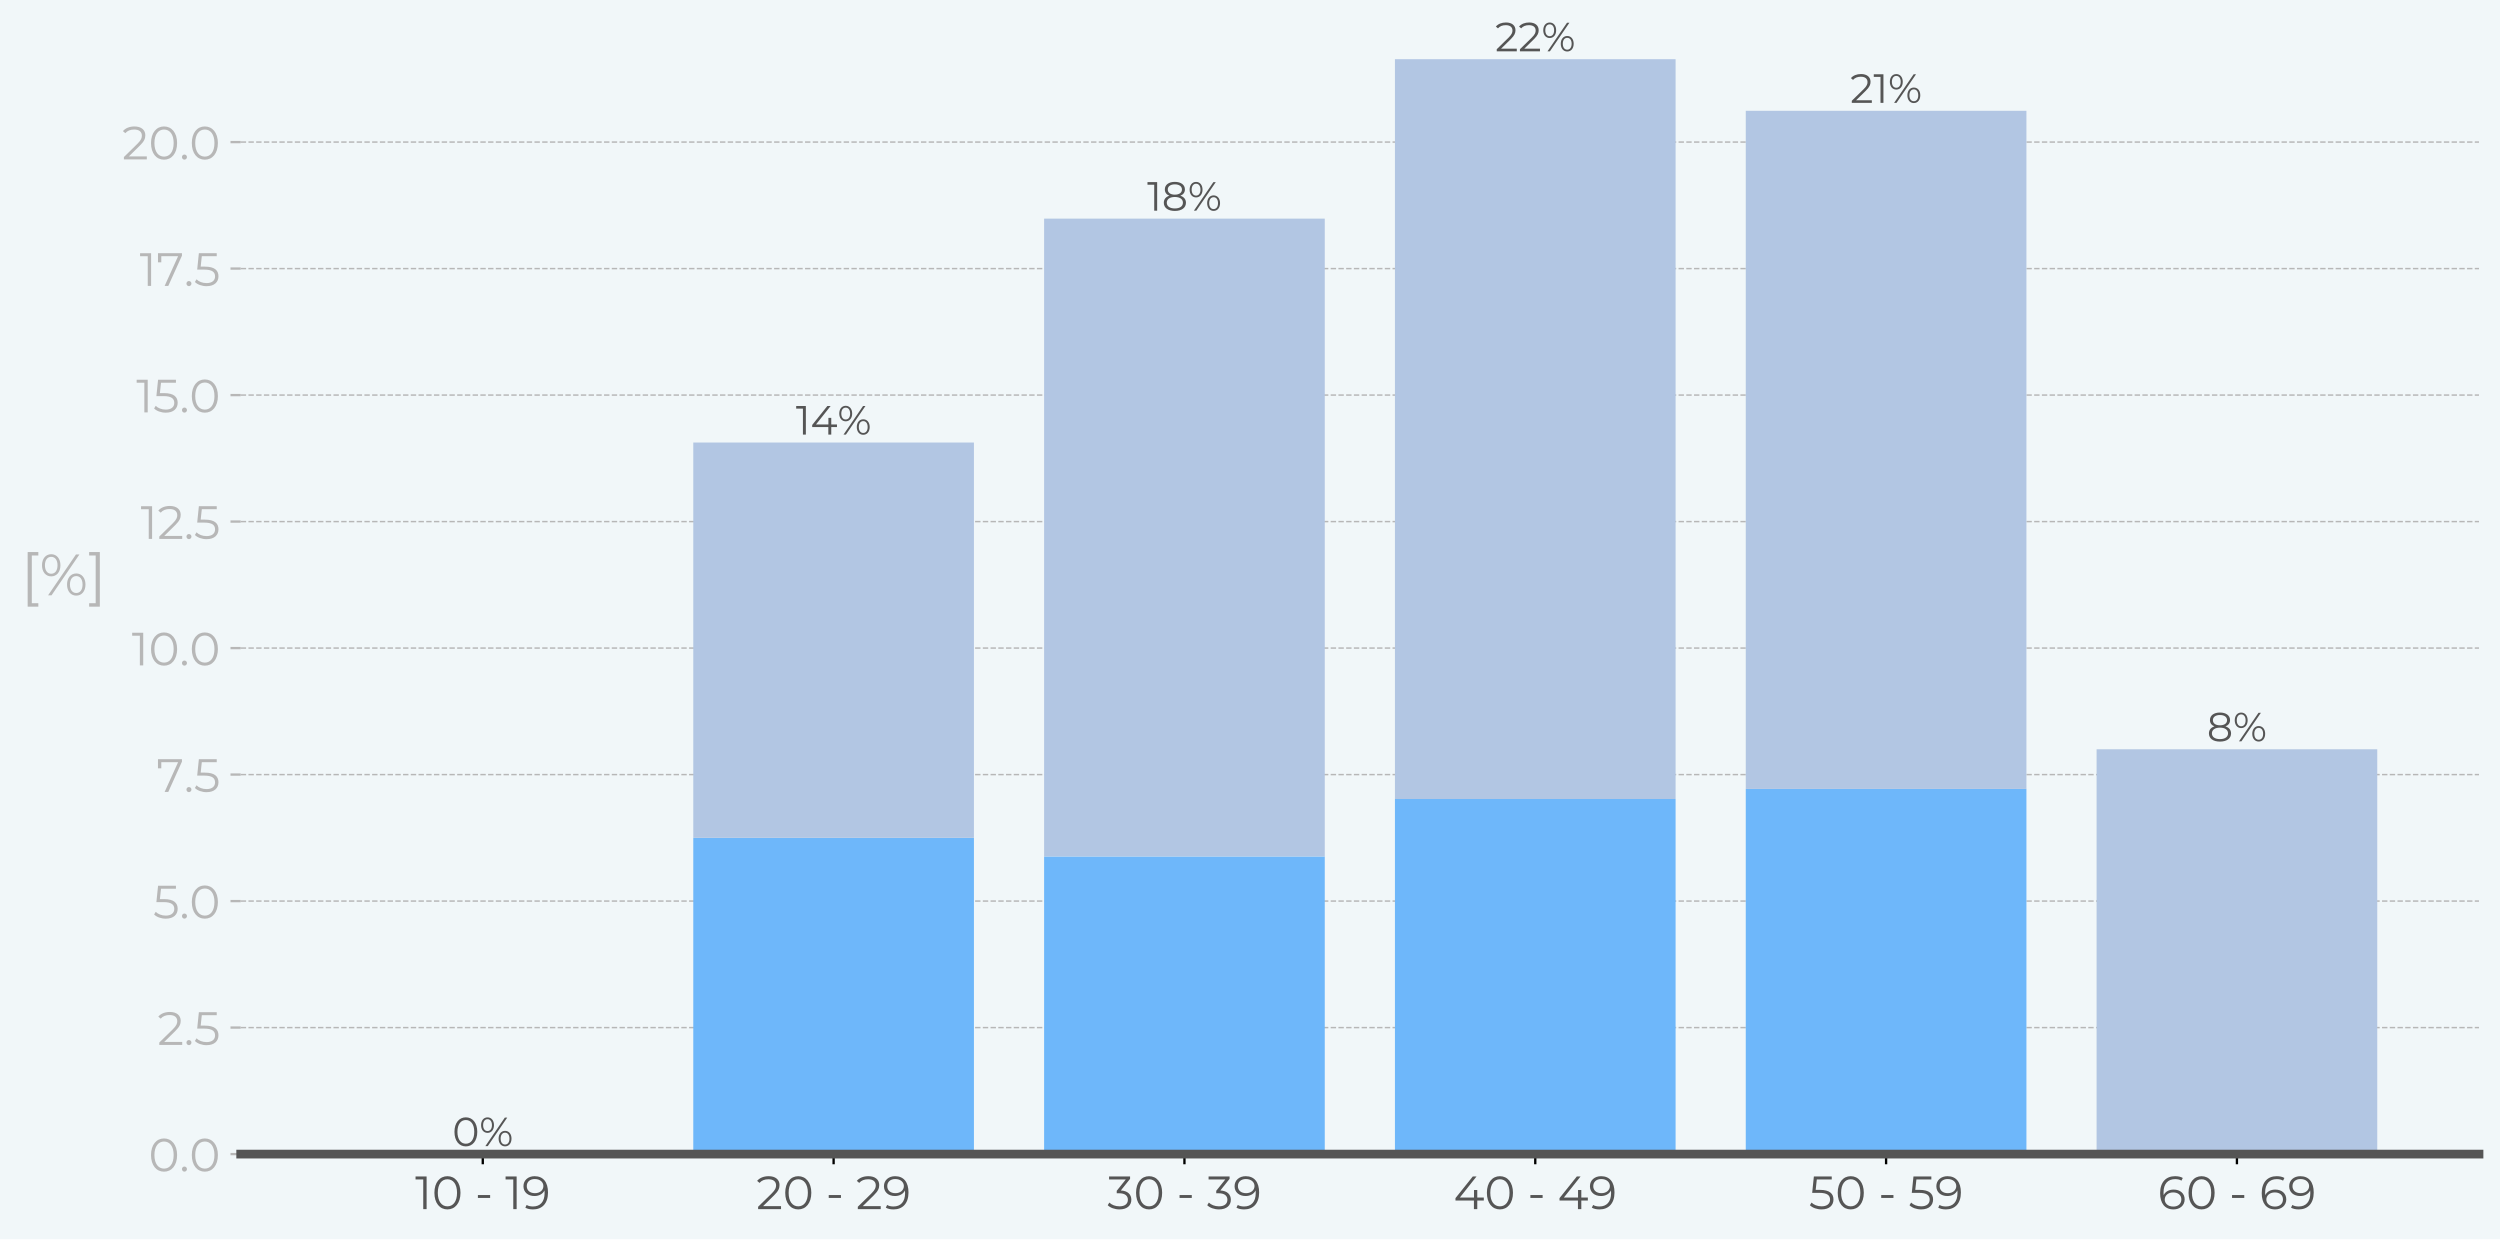
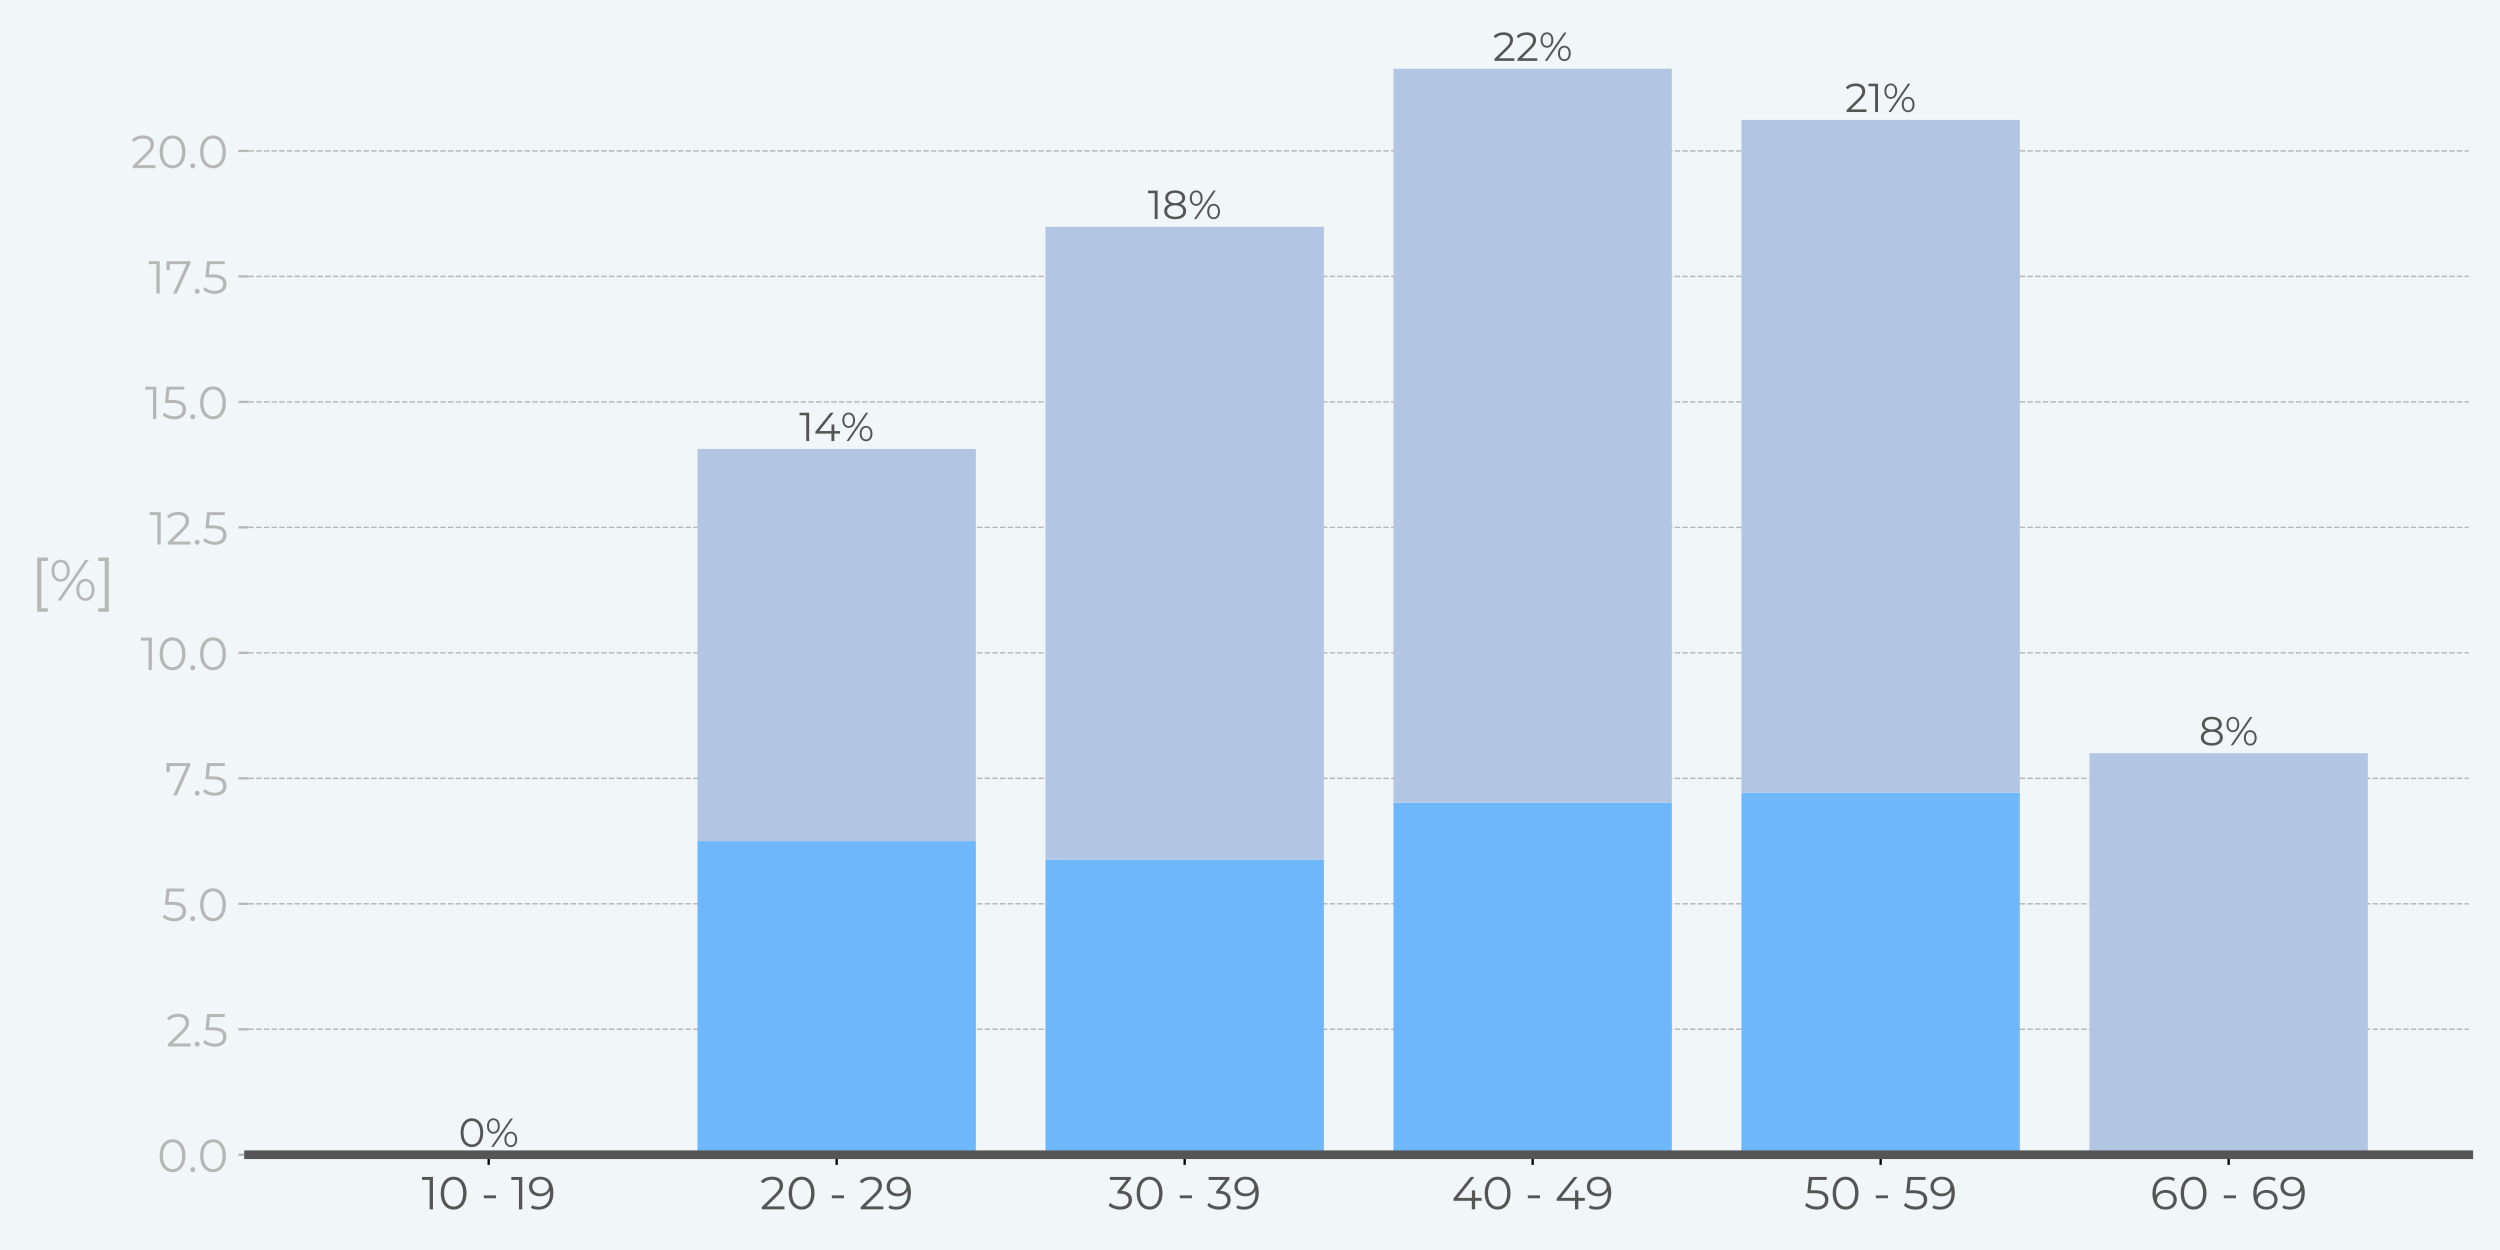
- <svg xmlns="http://www.w3.org/2000/svg" xmlns:xlink="http://www.w3.org/1999/xlink" width="857.01pt" height="424.803pt" viewBox="0 0 857.01 424.803" version="1.1">
+ <svg xmlns="http://www.w3.org/2000/svg" xmlns:xlink="http://www.w3.org/1999/xlink" width="864pt" height="432pt" viewBox="0 0 864 432" version="1.1">
  <defs>
    <style type="text/css">*{stroke-linejoin: round; stroke-linecap: butt}</style>
  </defs>
  <g id="figure_1">
    <g id="patch_1">
-       <path d="M 0 424.803  L 857.01 424.803  L 857.01 0  L 0 0  z " style="fill: #f1f7f9" />
+       <path d="M 0 432  L 864 432  L 864 0  L 0 0  z " style="fill: #f1f7f9" />
    </g>
    <g id="axes_1">
      <g id="patch_2">
-         <path d="M 82.515 395.625  L 849.81 395.625  L 849.81 20.305  L 82.515 20.305  z " style="fill: #f1f7f9" />
+         <path d="M 85.905 399.08  L 853.2 399.08  L 853.2 23.76  L 85.905 23.76  z " style="fill: #f1f7f9" />
      </g>
      <g id="matplotlib.axis_1">
        <g id="xtick_1">
          <g id="line2d_1">
            <defs>
-               <path id="mdcc3994e26" d="M 0 0  L 0 3.5  " style="stroke: #000000; stroke-width: 0.8" />
+               <path id="m16dfc86755" d="M 0 0  L 0 3.5  " style="stroke: #000000; stroke-width: 0.8" />
            </defs>
            <g>
-               <use xlink:href="#mdcc3994e26" x="165.498" y="395.625" style="stroke: #000000; stroke-width: 0.8" />
+               <use xlink:href="#m16dfc86755" x="168.888" y="399.08" style="stroke: #000000; stroke-width: 0.8" />
            </g>
          </g>
          <g id="text_1">
-             <g style="fill: #555555" transform="translate(142.3058 414.4978)scale(0.16 -0.16)">
+             <g style="fill: #555555" transform="translate(145.6958 417.9525)scale(0.16 -0.16)">
              <defs>
                <path id="Montserrat-Regular-31" d="M 58 4480  L 58 4070  L 1114 4070  L 1114 0  L 1574 0  L 1574 4480  L 58 4480  z " transform="scale(0.015625)" />
                <path id="Montserrat-Regular-30" d="M 2118 -38  C 3155 -38 3910 813 3910 2240  C 3910 3667 3155 4518 2118 4518  C 1082 4518 333 3667 333 2240  C 333 813 1082 -38 2118 -38  z M 2118 384  C 1338 384 800 1043 800 2240  C 800 3437 1338 4096 2118 4096  C 2899 4096 3437 3437 3437 2240  C 3437 1043 2899 384 2118 384  z " transform="scale(0.015625)" />
                <path id="Montserrat-Regular-20" transform="scale(0.015625)" />
                <path id="Montserrat-Regular-2d" d="M 384 1536  L 2061 1536  L 2061 1933  L 384 1933  L 384 1536  z " transform="scale(0.015625)" />
                <path id="Montserrat-Regular-39" d="M 1728 4518  C 858 4518 198 3981 198 3142  C 198 2323 819 1798 1709 1798  C 2330 1798 2854 2074 3078 2566  C 3091 2432 3098 2304 3098 2202  C 3098 986 2477 365 1510 365  C 1178 365 870 422 640 576  L 454 205  C 736 32 1114 -38 1517 -38  C 2733 -38 3565 755 3565 2278  C 3565 3693 2918 4518 1728 4518  z M 1779 2189  C 1088 2189 653 2566 653 3155  C 653 3750 1101 4128 1747 4128  C 2522 4128 2931 3661 2931 3168  C 2931 2611 2464 2189 1779 2189  z " transform="scale(0.015625)" />
              </defs>
              <use xlink:href="#Montserrat-Regular-31" />
              <use xlink:href="#Montserrat-Regular-30" x="36.1" />
              <use xlink:href="#Montserrat-Regular-20" x="102.3" />
              <use xlink:href="#Montserrat-Regular-2d" x="128.5" />
              <use xlink:href="#Montserrat-Regular-20" x="166.7" />
              <use xlink:href="#Montserrat-Regular-31" x="192.9" />
              <use xlink:href="#Montserrat-Regular-39" x="229" />
            </g>
          </g>
        </g>
        <g id="xtick_2">
          <g id="line2d_2">
            <g>
-               <use xlink:href="#mdcc3994e26" x="285.764" y="395.625" style="stroke: #000000; stroke-width: 0.8" />
+               <use xlink:href="#m16dfc86755" x="289.154" y="399.08" style="stroke: #000000; stroke-width: 0.8" />
            </g>
          </g>
          <g id="text_2">
-             <g style="fill: #555555" transform="translate(259.259 414.4978)scale(0.16 -0.16)">
+             <g style="fill: #555555" transform="translate(262.649 417.9525)scale(0.16 -0.16)">
              <defs>
                <path id="Montserrat-Regular-32" d="M 928 410  L 2451 1907  C 3053 2496 3187 2880 3187 3309  C 3187 4058 2611 4518 1702 4518  C 1018 4518 461 4288 115 3878  L 442 3597  C 736 3936 1139 4096 1664 4096  C 2349 4096 2714 3776 2714 3258  C 2714 2950 2618 2650 2112 2150  L 250 326  L 250 0  L 3392 0  L 3392 410  L 928 410  z " transform="scale(0.015625)" />
              </defs>
              <use xlink:href="#Montserrat-Regular-32" />
              <use xlink:href="#Montserrat-Regular-30" x="56.8" />
              <use xlink:href="#Montserrat-Regular-20" x="123" />
              <use xlink:href="#Montserrat-Regular-2d" x="149.2" />
              <use xlink:href="#Montserrat-Regular-20" x="187.4" />
              <use xlink:href="#Montserrat-Regular-32" x="213.6" />
              <use xlink:href="#Montserrat-Regular-39" x="270.4" />
            </g>
          </g>
        </g>
        <g id="xtick_3">
          <g id="line2d_3">
            <g>
-               <use xlink:href="#mdcc3994e26" x="406.03" y="395.625" style="stroke: #000000; stroke-width: 0.8" />
+               <use xlink:href="#m16dfc86755" x="409.42" y="399.08" style="stroke: #000000; stroke-width: 0.8" />
            </g>
          </g>
          <g id="text_3">
-             <g style="fill: #555555" transform="translate(379.5872 414.4978)scale(0.16 -0.16)">
+             <g style="fill: #555555" transform="translate(382.9772 417.9525)scale(0.16 -0.16)">
              <defs>
                <path id="Montserrat-Regular-33" d="M 1856 2560  L 3123 4154  L 3123 4480  L 243 4480  L 243 4070  L 2534 4070  L 1293 2515  L 1293 2176  L 1613 2176  C 2445 2176 2822 1824 2822 1286  C 2822 730 2413 384 1670 384  C 1088 384 570 602 282 902  L 58 538  C 403 186 1024 -38 1670 -38  C 2752 -38 3296 538 3296 1286  C 3296 2003 2816 2509 1856 2560  z " transform="scale(0.015625)" />
              </defs>
              <use xlink:href="#Montserrat-Regular-33" />
              <use xlink:href="#Montserrat-Regular-30" x="56.4" />
              <use xlink:href="#Montserrat-Regular-20" x="122.6" />
              <use xlink:href="#Montserrat-Regular-2d" x="148.8" />
              <use xlink:href="#Montserrat-Regular-20" x="187" />
              <use xlink:href="#Montserrat-Regular-33" x="213.2" />
              <use xlink:href="#Montserrat-Regular-39" x="269.6" />
            </g>
          </g>
        </g>
        <g id="xtick_4">
          <g id="line2d_4">
            <g>
-               <use xlink:href="#mdcc3994e26" x="526.295" y="395.625" style="stroke: #000000; stroke-width: 0.8" />
+               <use xlink:href="#m16dfc86755" x="529.685" y="399.08" style="stroke: #000000; stroke-width: 0.8" />
            </g>
          </g>
          <g id="text_4">
-             <g style="fill: #555555" transform="translate(498.3028 414.4978)scale(0.16 -0.16)">
+             <g style="fill: #555555" transform="translate(501.6928 417.9525)scale(0.16 -0.16)">
              <defs>
                <path id="Montserrat-Regular-34" d="M 4141 1587  L 3245 1587  L 3245 2624  L 2797 2624  L 2797 1587  L 851 1587  L 3142 4480  L 2630 4480  L 256 1510  L 256 1178  L 2784 1178  L 2784 0  L 3245 0  L 3245 1178  L 4141 1178  L 4141 1587  z " transform="scale(0.015625)" />
              </defs>
              <use xlink:href="#Montserrat-Regular-34" />
              <use xlink:href="#Montserrat-Regular-30" x="66.1" />
              <use xlink:href="#Montserrat-Regular-20" x="132.3" />
              <use xlink:href="#Montserrat-Regular-2d" x="158.5" />
              <use xlink:href="#Montserrat-Regular-20" x="196.7" />
              <use xlink:href="#Montserrat-Regular-34" x="222.9" />
              <use xlink:href="#Montserrat-Regular-39" x="289" />
            </g>
          </g>
        </g>
        <g id="xtick_5">
          <g id="line2d_5">
            <g>
-               <use xlink:href="#mdcc3994e26" x="646.561" y="395.625" style="stroke: #000000; stroke-width: 0.8" />
+               <use xlink:href="#m16dfc86755" x="649.951" y="399.08" style="stroke: #000000; stroke-width: 0.8" />
            </g>
          </g>
          <g id="text_5">
-             <g style="fill: #555555" transform="translate(620.0885 414.4978)scale(0.16 -0.16)">
+             <g style="fill: #555555" transform="translate(623.4785 417.9525)scale(0.16 -0.16)">
              <defs>
                <path id="Montserrat-Regular-35" d="M 1510 2643  L 934 2643  L 1088 4070  L 3136 4070  L 3136 4480  L 685 4480  L 454 2234  L 1408 2234  C 2547 2234 2906 1875 2906 1299  C 2906 755 2502 384 1741 384  C 1165 384 653 602 365 902  L 141 538  C 486 186 1101 -38 1747 -38  C 2842 -38 3373 557 3373 1318  C 3373 2112 2861 2643 1510 2643  z " transform="scale(0.015625)" />
              </defs>
              <use xlink:href="#Montserrat-Regular-35" />
              <use xlink:href="#Montserrat-Regular-30" x="56.6" />
              <use xlink:href="#Montserrat-Regular-20" x="122.8" />
              <use xlink:href="#Montserrat-Regular-2d" x="149" />
              <use xlink:href="#Montserrat-Regular-20" x="187.2" />
              <use xlink:href="#Montserrat-Regular-35" x="213.4" />
              <use xlink:href="#Montserrat-Regular-39" x="270" />
            </g>
          </g>
        </g>
        <g id="xtick_6">
          <g id="line2d_6">
            <g>
-               <use xlink:href="#mdcc3994e26" x="766.827" y="395.625" style="stroke: #000000; stroke-width: 0.8" />
+               <use xlink:href="#m16dfc86755" x="770.217" y="399.08" style="stroke: #000000; stroke-width: 0.8" />
            </g>
          </g>
          <g id="text_6">
-             <g style="fill: #555555" transform="translate(739.6642 414.4978)scale(0.16 -0.16)">
+             <g style="fill: #555555" transform="translate(743.0542 417.9525)scale(0.16 -0.16)">
              <defs>
                <path id="Montserrat-Regular-36" d="M 2189 2682  C 1568 2682 1043 2406 819 1914  C 806 2048 800 2176 800 2278  C 800 3494 1421 4115 2387 4115  C 2720 4115 3027 4058 3258 3904  L 3443 4275  C 3162 4448 2784 4518 2381 4518  C 1165 4518 333 3725 333 2202  C 333 787 979 -38 2170 -38  C 3040 -38 3699 499 3699 1338  C 3699 2157 3078 2682 2189 2682  z M 2150 352  C 1376 352 966 819 966 1312  C 966 1869 1434 2291 2118 2291  C 2810 2291 3245 1914 3245 1325  C 3245 730 2797 352 2150 352  z " transform="scale(0.015625)" />
              </defs>
              <use xlink:href="#Montserrat-Regular-36" />
              <use xlink:href="#Montserrat-Regular-30" x="60.9" />
              <use xlink:href="#Montserrat-Regular-20" x="127.1" />
              <use xlink:href="#Montserrat-Regular-2d" x="153.3" />
              <use xlink:href="#Montserrat-Regular-20" x="191.5" />
              <use xlink:href="#Montserrat-Regular-36" x="217.7" />
              <use xlink:href="#Montserrat-Regular-39" x="278.6" />
            </g>
          </g>
        </g>
      </g>
      <g id="matplotlib.axis_2">
        <g id="ytick_1">
          <g id="line2d_7">
-             <path d="M 82.515 395.625  L 849.81 395.625  " clip-path="url(#p1077fa79cb)" style="fill: none; stroke-dasharray: 1.85,0.8; stroke-dashoffset: 0; stroke: #b7b7b7; stroke-width: 0.5" />
+             <path d="M 85.905 399.08  L 853.2 399.08  " clip-path="url(#pa9093b2c73)" style="fill: none; stroke-dasharray: 1.85,0.8; stroke-dashoffset: 0; stroke: #b7b7b7; stroke-width: 0.5" />
          </g>
          <g id="line2d_8">
            <defs>
-               <path id="m686d58edb7" d="M 0 0  L -3.5 0  " style="stroke: #b7b7b7; stroke-width: 0.8" />
+               <path id="m48847410eb" d="M 0 0  L -3.5 0  " style="stroke: #b7b7b7; stroke-width: 0.8" />
            </defs>
            <g>
-               <use xlink:href="#m686d58edb7" x="82.515" y="395.625" style="fill: #b7b7b7; stroke: #b7b7b7; stroke-width: 0.8" />
+               <use xlink:href="#m48847410eb" x="85.905" y="399.08" style="fill: #b7b7b7; stroke: #b7b7b7; stroke-width: 0.8" />
            </g>
          </g>
          <g id="text_7">
-             <g style="fill: #b7b7b7" transform="translate(50.9375 401.5616)scale(0.16 -0.16)">
+             <g style="fill: #b7b7b7" transform="translate(54.3275 405.0163)scale(0.16 -0.16)">
              <defs>
                <path id="Montserrat-Regular-2e" d="M 678 -32  C 864 -32 1024 122 1024 320  C 1024 518 864 666 678 666  C 493 666 339 518 339 320  C 339 122 493 -32 678 -32  z " transform="scale(0.015625)" />
              </defs>
              <use xlink:href="#Montserrat-Regular-30" />
              <use xlink:href="#Montserrat-Regular-2e" x="66.2" />
              <use xlink:href="#Montserrat-Regular-30" x="87.4" />
            </g>
          </g>
        </g>
        <g id="ytick_2">
          <g id="line2d_9">
-             <path d="M 82.515 352.261  L 849.81 352.261  " clip-path="url(#p1077fa79cb)" style="fill: none; stroke-dasharray: 1.85,0.8; stroke-dashoffset: 0; stroke: #b7b7b7; stroke-width: 0.5" />
+             <path d="M 85.905 355.715  L 853.2 355.715  " clip-path="url(#pa9093b2c73)" style="fill: none; stroke-dasharray: 1.85,0.8; stroke-dashoffset: 0; stroke: #b7b7b7; stroke-width: 0.5" />
          </g>
          <g id="line2d_10">
            <g>
-               <use xlink:href="#m686d58edb7" x="82.515" y="352.261" style="fill: #b7b7b7; stroke: #b7b7b7; stroke-width: 0.8" />
+               <use xlink:href="#m48847410eb" x="85.905" y="355.715" style="fill: #b7b7b7; stroke: #b7b7b7; stroke-width: 0.8" />
            </g>
          </g>
          <g id="text_8">
-             <g style="fill: #b7b7b7" transform="translate(53.98 358.1969)scale(0.16 -0.16)">
+             <g style="fill: #b7b7b7" transform="translate(57.37 361.6516)scale(0.16 -0.16)">
              <use xlink:href="#Montserrat-Regular-32" />
              <use xlink:href="#Montserrat-Regular-2e" x="56.8" />
              <use xlink:href="#Montserrat-Regular-35" x="78" />
            </g>
          </g>
        </g>
        <g id="ytick_3">
          <g id="line2d_11">
-             <path d="M 82.515 308.896  L 849.81 308.896  " clip-path="url(#p1077fa79cb)" style="fill: none; stroke-dasharray: 1.85,0.8; stroke-dashoffset: 0; stroke: #b7b7b7; stroke-width: 0.5" />
+             <path d="M 85.905 312.351  L 853.2 312.351  " clip-path="url(#pa9093b2c73)" style="fill: none; stroke-dasharray: 1.85,0.8; stroke-dashoffset: 0; stroke: #b7b7b7; stroke-width: 0.5" />
          </g>
          <g id="line2d_12">
            <g>
-               <use xlink:href="#m686d58edb7" x="82.515" y="308.896" style="fill: #b7b7b7; stroke: #b7b7b7; stroke-width: 0.8" />
+               <use xlink:href="#m48847410eb" x="85.905" y="312.351" style="fill: #b7b7b7; stroke: #b7b7b7; stroke-width: 0.8" />
            </g>
          </g>
          <g id="text_9">
-             <g style="fill: #b7b7b7" transform="translate(52.475 314.8322)scale(0.16 -0.16)">
+             <g style="fill: #b7b7b7" transform="translate(55.865 318.2869)scale(0.16 -0.16)">
              <use xlink:href="#Montserrat-Regular-35" />
              <use xlink:href="#Montserrat-Regular-2e" x="56.6" />
              <use xlink:href="#Montserrat-Regular-30" x="77.8" />
            </g>
          </g>
        </g>
        <g id="ytick_4">
          <g id="line2d_13">
-             <path d="M 82.515 265.531  L 849.81 265.531  " clip-path="url(#p1077fa79cb)" style="fill: none; stroke-dasharray: 1.85,0.8; stroke-dashoffset: 0; stroke: #b7b7b7; stroke-width: 0.5" />
+             <path d="M 85.905 268.986  L 853.2 268.986  " clip-path="url(#pa9093b2c73)" style="fill: none; stroke-dasharray: 1.85,0.8; stroke-dashoffset: 0; stroke: #b7b7b7; stroke-width: 0.5" />
          </g>
          <g id="line2d_14">
            <g>
-               <use xlink:href="#m686d58edb7" x="82.515" y="265.531" style="fill: #b7b7b7; stroke: #b7b7b7; stroke-width: 0.8" />
+               <use xlink:href="#m48847410eb" x="85.905" y="268.986" style="fill: #b7b7b7; stroke: #b7b7b7; stroke-width: 0.8" />
            </g>
          </g>
          <g id="text_10">
-             <g style="fill: #b7b7b7" transform="translate(53.6425 271.4675)scale(0.16 -0.16)">
+             <g style="fill: #b7b7b7" transform="translate(57.0325 274.9222)scale(0.16 -0.16)">
              <defs>
                <path id="Montserrat-Regular-37" d="M 205 4480  L 205 3232  L 659 3232  L 659 4070  L 2963 4070  L 1120 0  L 1619 0  L 3494 4154  L 3494 4480  L 205 4480  z " transform="scale(0.015625)" />
              </defs>
              <use xlink:href="#Montserrat-Regular-37" />
              <use xlink:href="#Montserrat-Regular-2e" x="58.9" />
              <use xlink:href="#Montserrat-Regular-35" x="80.1" />
            </g>
          </g>
        </g>
        <g id="ytick_5">
          <g id="line2d_15">
-             <path d="M 82.515 222.167  L 849.81 222.167  " clip-path="url(#p1077fa79cb)" style="fill: none; stroke-dasharray: 1.85,0.8; stroke-dashoffset: 0; stroke: #b7b7b7; stroke-width: 0.5" />
+             <path d="M 85.905 225.621  L 853.2 225.621  " clip-path="url(#pa9093b2c73)" style="fill: none; stroke-dasharray: 1.85,0.8; stroke-dashoffset: 0; stroke: #b7b7b7; stroke-width: 0.5" />
          </g>
          <g id="line2d_16">
            <g>
-               <use xlink:href="#m686d58edb7" x="82.515" y="222.167" style="fill: #b7b7b7; stroke: #b7b7b7; stroke-width: 0.8" />
+               <use xlink:href="#m48847410eb" x="85.905" y="225.621" style="fill: #b7b7b7; stroke: #b7b7b7; stroke-width: 0.8" />
            </g>
          </g>
          <g id="text_11">
-             <g style="fill: #b7b7b7" transform="translate(45.1625 228.1029)scale(0.16 -0.16)">
+             <g style="fill: #b7b7b7" transform="translate(48.5525 231.5575)scale(0.16 -0.16)">
              <use xlink:href="#Montserrat-Regular-31" />
              <use xlink:href="#Montserrat-Regular-30" x="36.1" />
              <use xlink:href="#Montserrat-Regular-2e" x="102.3" />
              <use xlink:href="#Montserrat-Regular-30" x="123.5" />
            </g>
          </g>
        </g>
        <g id="ytick_6">
          <g id="line2d_17">
-             <path d="M 82.515 178.802  L 849.81 178.802  " clip-path="url(#p1077fa79cb)" style="fill: none; stroke-dasharray: 1.85,0.8; stroke-dashoffset: 0; stroke: #b7b7b7; stroke-width: 0.5" />
+             <path d="M 85.905 182.257  L 853.2 182.257  " clip-path="url(#pa9093b2c73)" style="fill: none; stroke-dasharray: 1.85,0.8; stroke-dashoffset: 0; stroke: #b7b7b7; stroke-width: 0.5" />
          </g>
          <g id="line2d_18">
            <g>
-               <use xlink:href="#m686d58edb7" x="82.515" y="178.802" style="fill: #b7b7b7; stroke: #b7b7b7; stroke-width: 0.8" />
+               <use xlink:href="#m48847410eb" x="85.905" y="182.257" style="fill: #b7b7b7; stroke: #b7b7b7; stroke-width: 0.8" />
            </g>
          </g>
          <g id="text_12">
-             <g style="fill: #b7b7b7" transform="translate(48.205 184.7382)scale(0.16 -0.16)">
+             <g style="fill: #b7b7b7" transform="translate(51.595 188.1929)scale(0.16 -0.16)">
              <use xlink:href="#Montserrat-Regular-31" />
              <use xlink:href="#Montserrat-Regular-32" x="36.1" />
              <use xlink:href="#Montserrat-Regular-2e" x="92.9" />
              <use xlink:href="#Montserrat-Regular-35" x="114.1" />
            </g>
          </g>
        </g>
        <g id="ytick_7">
          <g id="line2d_19">
-             <path d="M 82.515 135.437  L 849.81 135.437  " clip-path="url(#p1077fa79cb)" style="fill: none; stroke-dasharray: 1.85,0.8; stroke-dashoffset: 0; stroke: #b7b7b7; stroke-width: 0.5" />
+             <path d="M 85.905 138.892  L 853.2 138.892  " clip-path="url(#pa9093b2c73)" style="fill: none; stroke-dasharray: 1.85,0.8; stroke-dashoffset: 0; stroke: #b7b7b7; stroke-width: 0.5" />
          </g>
          <g id="line2d_20">
            <g>
-               <use xlink:href="#m686d58edb7" x="82.515" y="135.437" style="fill: #b7b7b7; stroke: #b7b7b7; stroke-width: 0.8" />
+               <use xlink:href="#m48847410eb" x="85.905" y="138.892" style="fill: #b7b7b7; stroke: #b7b7b7; stroke-width: 0.8" />
            </g>
          </g>
          <g id="text_13">
-             <g style="fill: #b7b7b7" transform="translate(46.7 141.3735)scale(0.16 -0.16)">
+             <g style="fill: #b7b7b7" transform="translate(50.09 144.8282)scale(0.16 -0.16)">
              <use xlink:href="#Montserrat-Regular-31" />
              <use xlink:href="#Montserrat-Regular-35" x="36.1" />
              <use xlink:href="#Montserrat-Regular-2e" x="92.7" />
              <use xlink:href="#Montserrat-Regular-30" x="113.9" />
            </g>
          </g>
        </g>
        <g id="ytick_8">
          <g id="line2d_21">
-             <path d="M 82.515 92.073  L 849.81 92.073  " clip-path="url(#p1077fa79cb)" style="fill: none; stroke-dasharray: 1.85,0.8; stroke-dashoffset: 0; stroke: #b7b7b7; stroke-width: 0.5" />
+             <path d="M 85.905 95.527  L 853.2 95.527  " clip-path="url(#pa9093b2c73)" style="fill: none; stroke-dasharray: 1.85,0.8; stroke-dashoffset: 0; stroke: #b7b7b7; stroke-width: 0.5" />
          </g>
          <g id="line2d_22">
            <g>
-               <use xlink:href="#m686d58edb7" x="82.515" y="92.073" style="fill: #b7b7b7; stroke: #b7b7b7; stroke-width: 0.8" />
+               <use xlink:href="#m48847410eb" x="85.905" y="95.527" style="fill: #b7b7b7; stroke: #b7b7b7; stroke-width: 0.8" />
            </g>
          </g>
          <g id="text_14">
-             <g style="fill: #b7b7b7" transform="translate(47.8675 98.00883)scale(0.16 -0.16)">
+             <g style="fill: #b7b7b7" transform="translate(51.2575 101.4635)scale(0.16 -0.16)">
              <use xlink:href="#Montserrat-Regular-31" />
              <use xlink:href="#Montserrat-Regular-37" x="36.1" />
              <use xlink:href="#Montserrat-Regular-2e" x="95" />
              <use xlink:href="#Montserrat-Regular-35" x="116.2" />
            </g>
          </g>
        </g>
        <g id="ytick_9">
          <g id="line2d_23">
-             <path d="M 82.515 48.708  L 849.81 48.708  " clip-path="url(#p1077fa79cb)" style="fill: none; stroke-dasharray: 1.85,0.8; stroke-dashoffset: 0; stroke: #b7b7b7; stroke-width: 0.5" />
+             <path d="M 85.905 52.163  L 853.2 52.163  " clip-path="url(#pa9093b2c73)" style="fill: none; stroke-dasharray: 1.85,0.8; stroke-dashoffset: 0; stroke: #b7b7b7; stroke-width: 0.5" />
          </g>
          <g id="line2d_24">
            <g>
-               <use xlink:href="#m686d58edb7" x="82.515" y="48.708" style="fill: #b7b7b7; stroke: #b7b7b7; stroke-width: 0.8" />
+               <use xlink:href="#m48847410eb" x="85.905" y="52.163" style="fill: #b7b7b7; stroke: #b7b7b7; stroke-width: 0.8" />
            </g>
          </g>
          <g id="text_15">
-             <g style="fill: #b7b7b7" transform="translate(41.85 54.64416)scale(0.16 -0.16)">
+             <g style="fill: #b7b7b7" transform="translate(45.24 58.09884)scale(0.16 -0.16)">
              <use xlink:href="#Montserrat-Regular-32" />
              <use xlink:href="#Montserrat-Regular-30" x="56.8" />
              <use xlink:href="#Montserrat-Regular-2e" x="123" />
              <use xlink:href="#Montserrat-Regular-30" x="144.2" />
            </g>
          </g>
        </g>
        <g id="text_16">
-           <g style="fill: #b7b7b7" transform="translate(7.2 204.0841)scale(0.2 -0.2)">
+           <g style="fill: #b7b7b7" transform="translate(10.59 207.5387)scale(0.2 -0.2)">
            <defs>
              <path id="Montserrat-Regular-5b" d="M 730 -1242  L 1901 -1242  L 1901 -864  L 1184 -864  L 1184 4371  L 1901 4371  L 1901 4749  L 730 4749  L 730 -1242  z " transform="scale(0.015625)" />
              <path id="Montserrat-Regular-25" d="M 1280 2080  C 1875 2080 2291 2560 2291 3296  C 2291 4032 1875 4512 1280 4512  C 678 4512 269 4026 269 3296  C 269 2566 678 2080 1280 2080  z M 934 0  L 1312 0  L 4371 4480  L 3994 4480  L 934 0  z M 1280 2368  C 858 2368 589 2720 589 3296  C 589 3872 858 4224 1280 4224  C 1696 4224 1971 3878 1971 3296  C 1971 2714 1696 2368 1280 2368  z M 4026 -32  C 4627 -32 5037 454 5037 1184  C 5037 1914 4627 2400 4026 2400  C 3430 2400 3014 1914 3014 1184  C 3014 454 3430 -32 4026 -32  z M 4026 256  C 3610 256 3334 602 3334 1184  C 3334 1766 3610 2112 4026 2112  C 4448 2112 4717 1760 4717 1184  C 4717 608 4448 256 4026 256  z " transform="scale(0.015625)" />
              <path id="Montserrat-Regular-5d" d="M 1306 -1242  L 1306 4749  L 134 4749  L 134 4371  L 851 4371  L 851 -864  L 134 -864  L 134 -1242  L 1306 -1242  z " transform="scale(0.015625)" />
            </defs>
            <use xlink:href="#Montserrat-Regular-5b" />
            <use xlink:href="#Montserrat-Regular-25" x="31.8" />
            <use xlink:href="#Montserrat-Regular-5d" x="114.7" />
          </g>
        </g>
      </g>
      <g id="patch_3">
-         <path d="M 117.392 395.625  L 213.605 395.625  L 213.605 395.625  L 117.392 395.625  z " clip-path="url(#p1077fa79cb)" style="fill: #6eb7fa" />
+         <path d="M 120.782 399.08  L 216.995 399.08  L 216.995 399.08  L 120.782 399.08  z " clip-path="url(#pa9093b2c73)" style="fill: #6eb7fa" />
      </g>
      <g id="patch_4">
-         <path d="M 237.658 395.625  L 333.87 395.625  L 333.87 287.214  L 237.658 287.214  z " clip-path="url(#p1077fa79cb)" style="fill: #6eb7fa" />
+         <path d="M 241.048 399.08  L 337.26 399.08  L 337.26 290.668  L 241.048 290.668  z " clip-path="url(#pa9093b2c73)" style="fill: #6eb7fa" />
      </g>
      <g id="patch_5">
-         <path d="M 357.923 395.625  L 454.136 395.625  L 454.136 293.591  L 357.923 293.591  z " clip-path="url(#p1077fa79cb)" style="fill: #6eb7fa" />
+         <path d="M 361.313 399.08  L 457.526 399.08  L 457.526 297.045  L 361.313 297.045  z " clip-path="url(#pa9093b2c73)" style="fill: #6eb7fa" />
      </g>
      <g id="patch_6">
-         <path d="M 478.189 395.625  L 574.402 395.625  L 574.402 273.9  L 478.189 273.9  z " clip-path="url(#p1077fa79cb)" style="fill: #6eb7fa" />
+         <path d="M 481.579 399.08  L 577.792 399.08  L 577.792 277.355  L 481.579 277.355  z " clip-path="url(#pa9093b2c73)" style="fill: #6eb7fa" />
      </g>
      <g id="patch_7">
-         <path d="M 598.455 395.625  L 694.667 395.625  L 694.667 270.449  L 598.455 270.449  z " clip-path="url(#p1077fa79cb)" style="fill: #6eb7fa" />
+         <path d="M 601.845 399.08  L 698.057 399.08  L 698.057 273.904  L 601.845 273.904  z " clip-path="url(#pa9093b2c73)" style="fill: #6eb7fa" />
      </g>
      <g id="patch_8">
-         <path d="M 718.72 395.625  L 814.933 395.625  L 814.933 395.625  L 718.72 395.625  z " clip-path="url(#p1077fa79cb)" style="fill: #6eb7fa" />
+         <path d="M 722.11 399.08  L 818.323 399.08  L 818.323 399.08  L 722.11 399.08  z " clip-path="url(#pa9093b2c73)" style="fill: #6eb7fa" />
      </g>
      <g id="patch_9">
-         <path d="M 117.392 395.625  L 213.605 395.625  L 213.605 395.625  L 117.392 395.625  z " clip-path="url(#p1077fa79cb)" style="fill: #b2c6e3" />
+         <path d="M 120.782 399.08  L 216.995 399.08  L 216.995 399.08  L 120.782 399.08  z " clip-path="url(#pa9093b2c73)" style="fill: #b2c6e3" />
      </g>
      <g id="patch_10">
-         <path d="M 237.658 287.214  L 333.87 287.214  L 333.87 151.699  L 237.658 151.699  z " clip-path="url(#p1077fa79cb)" style="fill: #b2c6e3" />
+         <path d="M 241.048 290.668  L 337.26 290.668  L 337.26 155.154  L 241.048 155.154  z " clip-path="url(#pa9093b2c73)" style="fill: #b2c6e3" />
      </g>
      <g id="patch_11">
-         <path d="M 357.923 293.591  L 454.136 293.591  L 454.136 74.945  L 357.923 74.945  z " clip-path="url(#p1077fa79cb)" style="fill: #b2c6e3" />
+         <path d="M 361.313 297.045  L 457.526 297.045  L 457.526 78.4  L 361.313 78.4  z " clip-path="url(#pa9093b2c73)" style="fill: #b2c6e3" />
      </g>
      <g id="patch_12">
-         <path d="M 478.189 273.9  L 574.402 273.9  L 574.402 20.305  L 478.189 20.305  z " clip-path="url(#p1077fa79cb)" style="fill: #b2c6e3" />
+         <path d="M 481.579 277.355  L 577.792 277.355  L 577.792 23.76  L 481.579 23.76  z " clip-path="url(#pa9093b2c73)" style="fill: #b2c6e3" />
      </g>
      <g id="patch_13">
-         <path d="M 598.455 270.449  L 694.667 270.449  L 694.667 37.979  L 598.455 37.979  z " clip-path="url(#p1077fa79cb)" style="fill: #b2c6e3" />
+         <path d="M 601.845 273.904  L 698.057 273.904  L 698.057 41.433  L 601.845 41.433  z " clip-path="url(#pa9093b2c73)" style="fill: #b2c6e3" />
      </g>
      <g id="patch_14">
-         <path d="M 718.72 395.625  L 814.933 395.625  L 814.933 256.858  L 718.72 256.858  z " clip-path="url(#p1077fa79cb)" style="fill: #b2c6e3" />
+         <path d="M 722.11 399.08  L 818.323 399.08  L 818.323 260.313  L 722.11 260.313  z " clip-path="url(#pa9093b2c73)" style="fill: #b2c6e3" />
      </g>
      <g id="text_17">
-         <g style="fill: #555555" transform="translate(155.0607 392.9084)scale(0.14 -0.14)">
+         <g style="fill: #555555" transform="translate(158.4507 396.3631)scale(0.14 -0.14)">
          <use xlink:href="#Montserrat-Regular-30" />
          <use xlink:href="#Montserrat-Regular-25" x="66.2" />
        </g>
      </g>
      <g id="text_18">
-         <g style="fill: #555555" transform="translate(272.8074 148.9821)scale(0.14 -0.14)">
+         <g style="fill: #555555" transform="translate(276.1974 152.4368)scale(0.14 -0.14)">
          <use xlink:href="#Montserrat-Regular-31" />
          <use xlink:href="#Montserrat-Regular-34" x="36.1" />
          <use xlink:href="#Montserrat-Regular-25" x="102.2" />
        </g>
      </g>
      <g id="text_19">
-         <g style="fill: #555555" transform="translate(393.2339 72.22848)scale(0.14 -0.14)">
+         <g style="fill: #555555" transform="translate(396.6239 75.68317)scale(0.14 -0.14)">
          <defs>
            <path id="Montserrat-Regular-38" d="M 2899 2349  C 3360 2528 3616 2867 3616 3334  C 3616 4064 2982 4518 2035 4518  C 1088 4518 467 4064 467 3334  C 467 2867 717 2528 1171 2349  C 614 2163 307 1786 307 1248  C 307 454 960 -38 2035 -38  C 3104 -38 3776 454 3776 1248  C 3776 1779 3462 2163 2899 2349  z M 928 3322  C 928 3821 1357 4128 2035 4128  C 2707 4128 3149 3821 3149 3315  C 3149 2829 2733 2515 2035 2515  C 1338 2515 928 2829 928 3322  z M 2035 352  C 1242 352 774 698 774 1254  C 774 1805 1242 2150 2035 2150  C 2829 2150 3302 1805 3302 1254  C 3302 698 2829 352 2035 352  z " transform="scale(0.015625)" />
          </defs>
          <use xlink:href="#Montserrat-Regular-31" />
          <use xlink:href="#Montserrat-Regular-38" x="36.1" />
          <use xlink:href="#Montserrat-Regular-25" x="99.9" />
        </g>
      </g>
      <g id="text_20">
-         <g style="fill: #555555" transform="translate(512.5403 17.58844)scale(0.14 -0.14)">
+         <g style="fill: #555555" transform="translate(515.9303 21.04312)scale(0.14 -0.14)">
          <use xlink:href="#Montserrat-Regular-32" />
          <use xlink:href="#Montserrat-Regular-32" x="56.8" />
          <use xlink:href="#Montserrat-Regular-25" x="113.6" />
        </g>
      </g>
      <g id="text_21">
-         <g style="fill: #555555" transform="translate(634.2552 35.26163)scale(0.14 -0.14)">
+         <g style="fill: #555555" transform="translate(637.6452 38.71632)scale(0.14 -0.14)">
          <use xlink:href="#Montserrat-Regular-32" />
          <use xlink:href="#Montserrat-Regular-31" x="56.8" />
          <use xlink:href="#Montserrat-Regular-25" x="92.9" />
        </g>
      </g>
      <g id="text_22">
-         <g style="fill: #555555" transform="translate(756.5575 254.1415)scale(0.14 -0.14)">
+         <g style="fill: #555555" transform="translate(759.9475 257.5962)scale(0.14 -0.14)">
          <use xlink:href="#Montserrat-Regular-38" />
          <use xlink:href="#Montserrat-Regular-25" x="63.8" />
        </g>
      </g>
      <g id="line2d_25">
-         <path d="M 82.515 395.625  L 849.81 395.625  " style="fill: none; stroke: #555555; stroke-width: 3; stroke-linecap: square" />
+         <path d="M 85.905 399.08  L 853.2 399.08  " style="fill: none; stroke: #555555; stroke-width: 3; stroke-linecap: square" />
      </g>
    </g>
  </g>
  <defs>
-     <clipPath id="p1077fa79cb">
-       <rect x="82.515" y="20.305" width="767.295" height="375.32" />
+     <clipPath id="pa9093b2c73">
+       <rect x="85.905" y="23.76" width="767.295" height="375.32" />
    </clipPath>
  </defs>
</svg>
